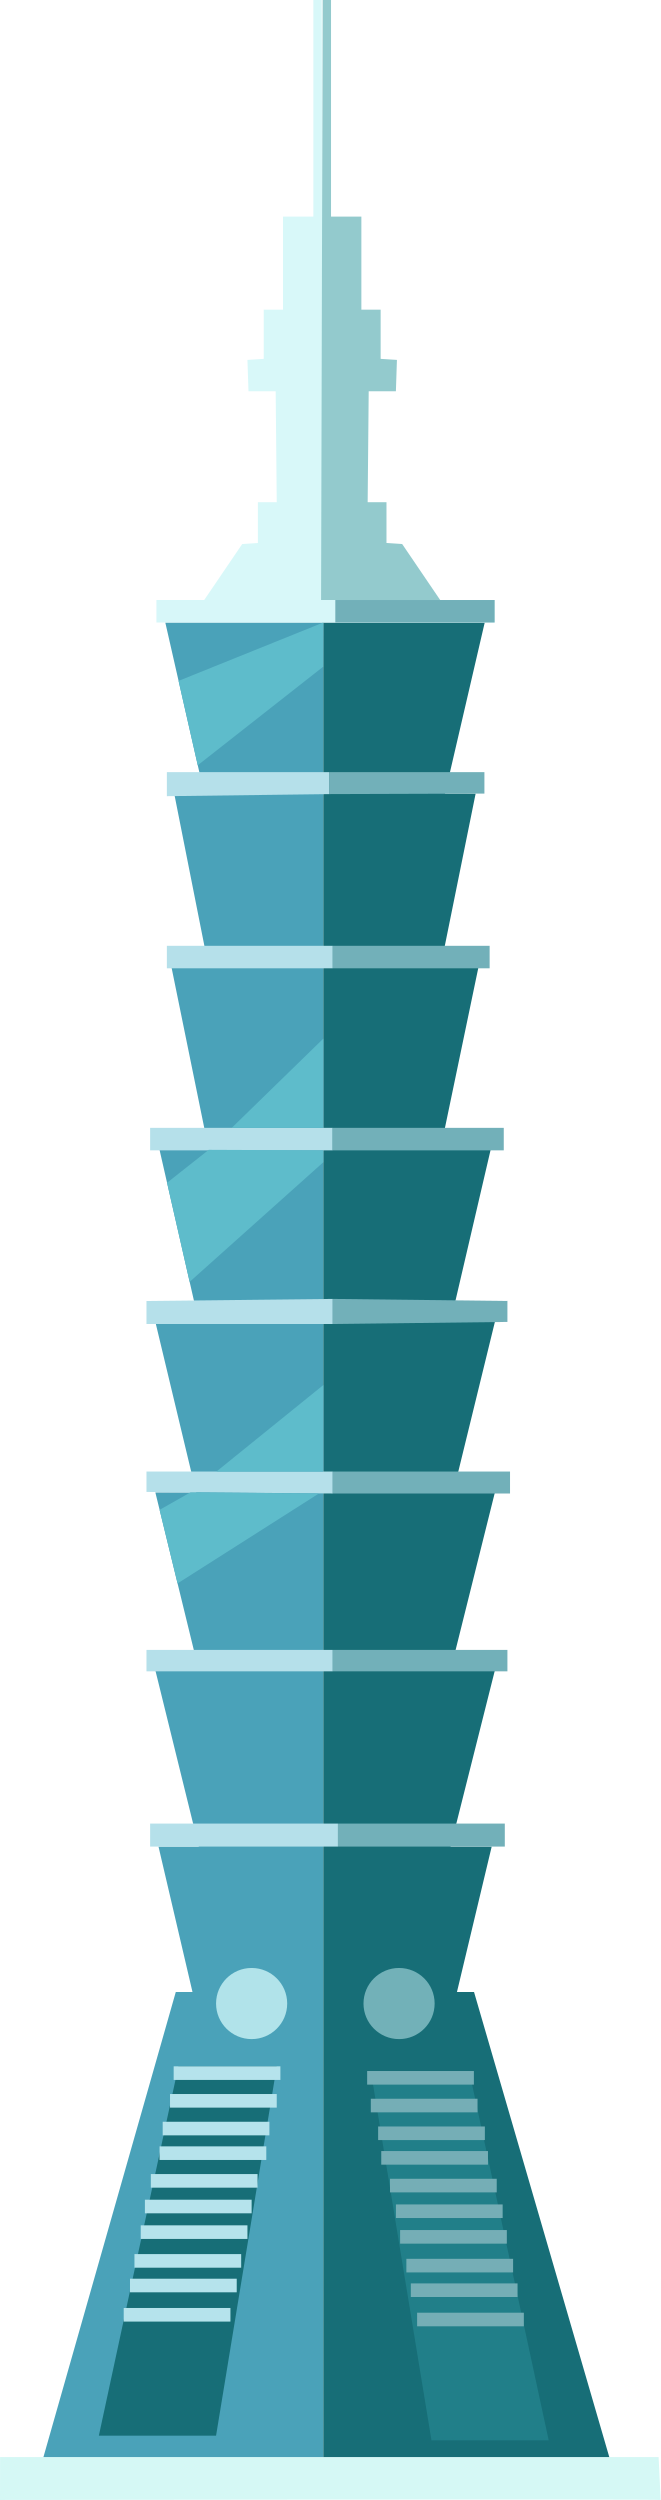
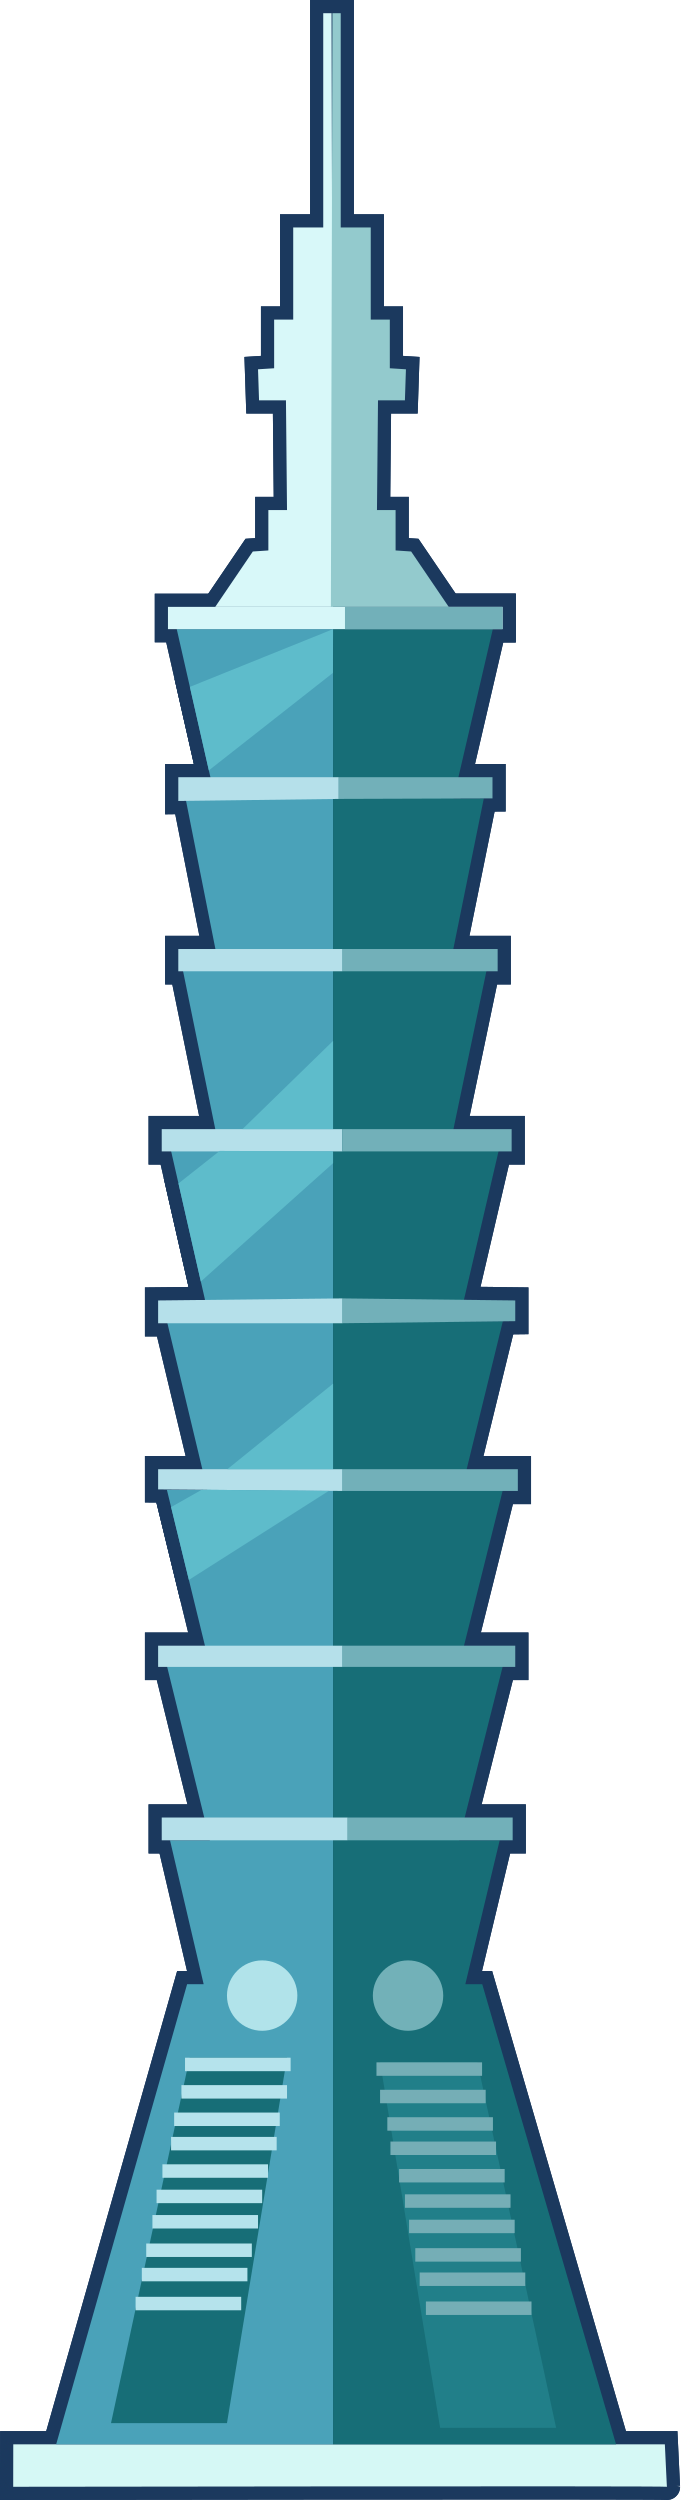
- <svg xmlns="http://www.w3.org/2000/svg" id="Layer_2" data-name="Layer 2" viewBox="0 0 247.81 937.69">
+ <svg xmlns="http://www.w3.org/2000/svg" id="Layer_2" data-name="Layer 2" viewBox="0 0 257.81 947.69">
  <defs>
-     <style>.cls-1{fill:#d5f8f5;}.cls-2{fill:#4aa2b9;}.cls-3{fill:#176e77;}.cls-4{fill:#b1e3ea;}.cls-5{fill:#b5e3ec;}.cls-6{fill:#72b1b8;}.cls-7{fill:#217f89;}.cls-8{fill:#75aeb6;}.cls-9{fill:#d7f7f9;}.cls-10{fill:#d8f8f9;}.cls-11{fill:#93cacd;}.cls-12{fill:#72b0b9;}.cls-13{fill:#b5e0ea;}.cls-14{fill:#5ebccb;}</style>
+     <style>.cls-1{fill:none;stroke:#1b395e;stroke-width:10px;}.cls-2{fill:#d5f8f5;}.cls-3{fill:#4aa2b9;}.cls-4{fill:#176e77;}.cls-5{fill:#b1e3ea;}.cls-6{fill:#b5e3ec;}.cls-7{fill:#72b1b8;}.cls-8{fill:#217f89;}.cls-9{fill:#75aeb6;}.cls-10{fill:#d7f7f9;}.cls-11{fill:#d8f8f9;}.cls-12{fill:#93cacd;}.cls-13{fill:#72b0b9;}.cls-14{fill:#b5e0ea;}.cls-15{fill:#5ebccb;}</style>
  </defs>
-   <path class="cls-1" d="M116.19,968.3s247.81-.39,247.81,0-.78-16.09-.78-16.09h-247Z" transform="translate(-116.19 -30.62)" />
-   <polygon class="cls-2" points="16.29 921.59 65.93 747.16 72.2 747.16 59.45 692.62 74.56 692.62 58.27 626.5 74.56 626.5 58.27 559.78 73.58 559.78 58.27 495.82 74.56 495.82 59.84 431.27 78.29 431.27 64.36 362.99 78.29 362.99 65.34 297.65 76.59 297.65 62 233.49 121.26 233.49 121.26 921.59 16.29 921.59" />
-   <polygon class="cls-3" points="228.53 921.59 177.8 747.16 171.39 747.16 184.42 692.62 168.98 692.62 185.62 626.5 168.98 626.5 185.62 559.78 169.98 559.78 185.62 495.82 168.98 495.82 184.02 431.27 165.17 431.27 179.41 362.99 165.17 362.99 178.4 297.65 166.91 297.65 181.81 233.49 121.26 233.49 121.26 921.59 228.53 921.59" />
-   <circle class="cls-4" cx="94.38" cy="751.48" r="13.34" />
-   <polygon class="cls-3" points="66.91 775.03 103.8 775.03 81.04 913.55 37.08 913.55 66.91 775.03" />
-   <rect class="cls-5" x="65.14" y="775.03" width="40.03" height="5.1" />
-   <rect class="cls-5" x="63.77" y="785.42" width="40.03" height="5.1" />
-   <rect class="cls-5" x="61.02" y="795.82" width="40.03" height="5.1" />
-   <rect class="cls-5" x="59.85" y="805.05" width="40.03" height="5.1" />
-   <rect class="cls-5" x="56.57" y="815.44" width="40.03" height="5.1" />
-   <rect class="cls-5" x="54.35" y="825.06" width="40.03" height="5.1" />
-   <rect class="cls-5" x="52.78" y="834.67" width="40.03" height="5.1" />
-   <rect class="cls-5" x="50.43" y="845.46" width="40.03" height="5.1" />
-   <rect class="cls-5" x="48.76" y="854.69" width="40.03" height="5.1" />
-   <rect class="cls-5" x="46.4" y="865.67" width="40.03" height="5.1" />
-   <circle class="cls-6" cx="149.68" cy="751.48" r="13.34" />
-   <polygon class="cls-7" points="175.97 776.79 139.09 776.79 161.84 915.31 205.8 915.31 175.97 776.79" />
-   <rect class="cls-8" x="253.9" y="807.41" width="40.03" height="5.1" transform="translate(431.64 1589.3) rotate(-180)" />
-   <rect class="cls-8" x="255.28" y="817.81" width="40.03" height="5.1" transform="translate(434.39 1610.1) rotate(-180)" />
-   <rect class="cls-8" x="258.02" y="828.21" width="40.03" height="5.1" transform="translate(439.88 1630.9) rotate(-180)" />
-   <rect class="cls-8" x="259.2" y="837.43" width="40.03" height="5.1" transform="translate(442.23 1649.34) rotate(-180)" />
-   <rect class="cls-8" x="262.47" y="847.83" width="40.03" height="5.1" transform="translate(448.78 1670.14) rotate(-180)" />
-   <rect class="cls-8" x="264.69" y="857.44" width="40.03" height="5.1" transform="translate(453.22 1689.37) rotate(-180)" />
-   <rect class="cls-8" x="266.26" y="867.06" width="40.03" height="5.1" transform="translate(456.36 1708.6) rotate(-180)" />
-   <rect class="cls-8" x="268.62" y="877.85" width="40.03" height="5.1" transform="translate(461.07 1730.18) rotate(-180)" />
-   <rect class="cls-8" x="270.29" y="887.07" width="40.03" height="5.1" transform="translate(464.41 1748.62) rotate(-180)" />
-   <rect class="cls-8" x="272.64" y="898.06" width="40.03" height="5.1" transform="translate(469.12 1770.6) rotate(-180)" />
-   <rect class="cls-9" x="58.67" y="225.05" width="126.85" height="8.44" />
-   <polygon class="cls-10" points="117.53 0 120.67 0 121.26 225.05 76.59 225.05 90.84 204.06 96.73 203.66 96.73 188.36 103.8 188.36 103.4 146.76 93.2 146.76 92.81 134.99 98.92 134.6 98.92 116.16 106.15 116.16 106.15 81.23 117.53 81.23 117.53 0" />
-   <polygon class="cls-11" points="124.16 0 121.02 0 120.43 225.05 165.1 225.05 150.85 204.06 144.96 203.66 144.96 188.36 137.9 188.36 138.29 146.76 148.49 146.76 148.88 134.99 142.77 134.6 142.77 116.16 135.54 116.16 135.54 81.23 124.16 81.23 124.16 0" />
-   <rect class="cls-12" x="125.77" y="225.05" width="59.75" height="8.44" />
-   <polygon class="cls-13" points="62.59 289.61 123.42 289.61 123.42 297.85 62.59 298.63 62.59 289.61" />
-   <polygon class="cls-12" points="181.69 289.61 181.69 297.65 123.42 297.85 123.42 289.61 181.69 289.61" />
-   <rect class="cls-12" x="124.79" y="354.75" width="58.86" height="8.44" />
-   <rect class="cls-13" x="62.59" y="354.75" width="62.2" height="8.44" />
-   <rect class="cls-13" x="56.31" y="423.03" width="68.48" height="8.44" />
-   <rect class="cls-12" x="124.79" y="423.03" width="64.16" height="8.44" />
-   <polygon class="cls-12" points="124.79 487.19 124.79 496.61 190.32 495.82 190.32 487.97 124.79 487.19" />
-   <polygon class="cls-13" points="54.94 487.97 124.79 487.19 124.79 496.61 54.94 496.61 54.94 487.97" />
-   <rect class="cls-12" x="124.79" y="551.94" width="66.51" height="8.24" />
-   <polygon class="cls-13" points="54.94 551.94 124.79 551.94 124.79 560.18 54.94 559.59 54.94 551.94" />
-   <rect class="cls-12" x="124.79" y="618.84" width="65.53" height="8.04" />
-   <rect class="cls-13" x="54.94" y="618.84" width="69.85" height="8.04" />
-   <rect class="cls-12" x="126.75" y="683.98" width="62.59" height="8.63" />
-   <rect class="cls-13" x="56.31" y="683.98" width="70.44" height="8.63" />
-   <polygon class="cls-14" points="59.87 566.3 66.6 593.9 119.59 560.18 71.47 559.73 59.87 566.3" />
-   <polygon class="cls-14" points="81.18 551.94 121.26 519.51 121.26 551.94 81.18 551.94" />
-   <polygon class="cls-14" points="62.66 443.62 71.13 480.79 121.26 435.93 121.26 431.46 78.29 431.27 62.66 443.62" />
-   <polygon class="cls-14" points="86.92 423.03 121.26 389.57 121.26 423.03 86.92 423.03" />
-   <polygon class="cls-14" points="66.98 255.38 121.26 233.49 121.21 250.07 74.17 287.03 66.98 255.38" />
+   <path class="cls-1" d="M116.19,968.3s247.81-.39,247.81,0-.78-16.09-.78-16.09h-247Z" transform="translate(-111.19 -25.62)" />
+   <path class="cls-1" d="M116.19,968.3s247.81-.39,247.81,0-.78-16.09-.78-16.09h-247Z" transform="translate(-111.19 -25.62)" />
+   <polygon class="cls-1" points="21.29 926.59 70.93 752.16 77.2 752.16 64.45 697.62 79.56 697.62 63.27 631.5 79.56 631.5 63.27 564.78 78.58 564.78 63.27 500.82 79.56 500.82 64.84 436.27 83.29 436.27 69.36 367.99 83.29 367.99 70.34 302.65 81.59 302.65 67 238.49 126.26 238.49 126.26 926.59 21.29 926.59" />
+   <polygon class="cls-1" points="21.29 926.59 70.93 752.16 77.2 752.16 64.45 697.62 79.56 697.62 63.27 631.5 79.56 631.5 63.27 564.78 78.58 564.78 63.27 500.82 79.56 500.82 64.84 436.27 83.29 436.27 69.36 367.99 83.29 367.99 70.34 302.65 81.59 302.65 67 238.49 126.26 238.49 126.26 926.59 21.29 926.59" />
+   <polygon class="cls-1" points="233.53 926.59 182.8 752.16 176.39 752.16 189.42 697.62 173.98 697.62 190.62 631.5 173.98 631.5 190.62 564.78 174.98 564.78 190.62 500.82 173.98 500.82 189.02 436.27 170.17 436.27 184.41 367.99 170.17 367.99 183.4 302.65 171.91 302.65 186.81 238.49 126.26 238.49 126.26 926.59 233.53 926.59" />
+   <polygon class="cls-1" points="233.53 926.59 182.8 752.16 176.39 752.16 189.42 697.62 173.98 697.62 190.62 631.5 173.98 631.5 190.62 564.78 174.98 564.78 190.62 500.82 173.98 500.82 189.02 436.27 170.17 436.27 184.41 367.99 170.17 367.99 183.4 302.65 171.91 302.65 186.81 238.49 126.26 238.49 126.26 926.59 233.53 926.59" />
+   <circle class="cls-1" cx="99.38" cy="756.48" r="13.34" />
+   <circle class="cls-1" cx="99.38" cy="756.48" r="13.34" />
+   <polygon class="cls-1" points="71.91 780.03 108.8 780.03 86.04 918.55 42.08 918.55 71.91 780.03" />
+   <polygon class="cls-1" points="71.91 780.03 108.8 780.03 86.04 918.55 42.08 918.55 71.91 780.03" />
+   <rect class="cls-1" x="70.14" y="780.03" width="40.03" height="5.1" />
+   <rect class="cls-1" x="70.14" y="780.03" width="40.03" height="5.1" />
+   <rect class="cls-1" x="68.77" y="790.42" width="40.03" height="5.1" />
+   <rect class="cls-1" x="68.77" y="790.42" width="40.03" height="5.1" />
+   <rect class="cls-1" x="66.02" y="800.82" width="40.03" height="5.1" />
+   <rect class="cls-1" x="66.02" y="800.82" width="40.03" height="5.1" />
+   <rect class="cls-1" x="64.85" y="810.05" width="40.03" height="5.1" />
+   <rect class="cls-1" x="64.85" y="810.05" width="40.03" height="5.1" />
+   <rect class="cls-1" x="61.57" y="820.44" width="40.03" height="5.1" />
+   <rect class="cls-1" x="61.57" y="820.44" width="40.03" height="5.1" />
+   <rect class="cls-1" x="59.35" y="830.06" width="40.03" height="5.1" />
+   <rect class="cls-1" x="59.35" y="830.06" width="40.03" height="5.1" />
+   <rect class="cls-1" x="57.78" y="839.67" width="40.03" height="5.1" />
+   <rect class="cls-1" x="57.78" y="839.67" width="40.03" height="5.1" />
+   <rect class="cls-1" x="55.43" y="850.46" width="40.03" height="5.1" />
+   <rect class="cls-1" x="55.43" y="850.46" width="40.03" height="5.1" />
+   <rect class="cls-1" x="53.76" y="859.69" width="40.03" height="5.1" />
+   <rect class="cls-1" x="53.76" y="859.69" width="40.03" height="5.1" />
+   <rect class="cls-1" x="51.4" y="870.67" width="40.03" height="5.1" />
+   <rect class="cls-1" x="51.4" y="870.67" width="40.03" height="5.1" />
+   <circle class="cls-1" cx="154.68" cy="756.48" r="13.34" />
+   <circle class="cls-1" cx="154.68" cy="756.48" r="13.34" />
+   <polygon class="cls-1" points="180.97 781.79 144.09 781.79 166.84 920.31 210.8 920.31 180.97 781.79" />
+   <polygon class="cls-1" points="180.97 781.79 144.09 781.79 166.84 920.31 210.8 920.31 180.97 781.79" />
+   <rect class="cls-1" x="142.71" y="781.79" width="40.03" height="5.1" />
+   <rect class="cls-1" x="142.71" y="781.79" width="40.03" height="5.1" />
+   <rect class="cls-1" x="144.08" y="792.19" width="40.03" height="5.1" />
+   <rect class="cls-1" x="144.08" y="792.19" width="40.03" height="5.1" />
+   <rect class="cls-1" x="146.83" y="802.59" width="40.03" height="5.1" />
+   <rect class="cls-1" x="146.83" y="802.59" width="40.03" height="5.1" />
+   <rect class="cls-1" x="148.01" y="811.81" width="40.03" height="5.1" />
+   <rect class="cls-1" x="148.01" y="811.81" width="40.03" height="5.1" />
+   <rect class="cls-1" x="151.28" y="822.21" width="40.03" height="5.1" />
+   <rect class="cls-1" x="151.28" y="822.21" width="40.03" height="5.1" />
+   <rect class="cls-1" x="153.5" y="831.82" width="40.03" height="5.1" />
+   <rect class="cls-1" x="153.5" y="831.82" width="40.03" height="5.1" />
+   <rect class="cls-1" x="155.07" y="841.44" width="40.03" height="5.1" />
+   <rect class="cls-1" x="155.07" y="841.44" width="40.03" height="5.1" />
+   <rect class="cls-1" x="157.43" y="852.23" width="40.03" height="5.1" />
+   <rect class="cls-1" x="157.43" y="852.23" width="40.03" height="5.1" />
+   <rect class="cls-1" x="159.09" y="861.45" width="40.03" height="5.1" />
+   <rect class="cls-1" x="159.09" y="861.45" width="40.03" height="5.1" />
+   <rect class="cls-1" x="161.45" y="872.44" width="40.03" height="5.1" />
+   <rect class="cls-1" x="161.45" y="872.44" width="40.03" height="5.1" />
+   <rect class="cls-1" x="63.67" y="230.05" width="126.85" height="8.44" />
+   <rect class="cls-1" x="63.67" y="230.05" width="126.85" height="8.44" />
+   <polygon class="cls-1" points="122.53 5 125.67 5 126.26 230.05 81.59 230.05 95.84 209.06 101.73 208.66 101.73 193.36 108.8 193.36 108.4 151.76 98.2 151.76 97.81 139.99 103.92 139.6 103.92 121.16 111.15 121.16 111.15 86.23 122.53 86.23 122.53 5" />
+   <polygon class="cls-1" points="122.53 5 125.67 5 126.26 230.05 81.59 230.05 95.84 209.06 101.73 208.66 101.73 193.36 108.8 193.36 108.4 151.76 98.2 151.76 97.81 139.99 103.92 139.6 103.92 121.16 111.15 121.16 111.15 86.23 122.53 86.23 122.53 5" />
+   <polygon class="cls-1" points="129.16 5 126.02 5 125.43 230.05 170.1 230.05 155.85 209.06 149.96 208.66 149.96 193.36 142.9 193.36 143.29 151.76 153.49 151.76 153.88 139.99 147.77 139.6 147.77 121.16 140.54 121.16 140.54 86.23 129.16 86.23 129.16 5" />
+   <polygon class="cls-1" points="129.16 5 126.02 5 125.43 230.05 170.1 230.05 155.85 209.06 149.96 208.66 149.96 193.36 142.9 193.36 143.29 151.76 153.49 151.76 153.88 139.99 147.77 139.6 147.77 121.16 140.54 121.16 140.54 86.23 129.16 86.23 129.16 5" />
+   <rect class="cls-1" x="130.77" y="230.05" width="59.75" height="8.44" />
+   <rect class="cls-1" x="130.77" y="230.05" width="59.75" height="8.44" />
+   <polygon class="cls-1" points="67.59 294.61 128.42 294.61 128.42 302.85 67.59 303.63 67.59 294.61" />
+   <polygon class="cls-1" points="67.59 294.61 128.42 294.61 128.42 302.85 67.59 303.63 67.59 294.61" />
+   <polygon class="cls-1" points="186.69 294.61 186.69 302.65 128.42 302.85 128.42 294.61 186.69 294.61" />
+   <polygon class="cls-1" points="186.69 294.61 186.69 302.65 128.42 302.85 128.42 294.61 186.69 294.61" />
+   <rect class="cls-1" x="129.79" y="359.75" width="58.86" height="8.44" />
+   <rect class="cls-1" x="129.79" y="359.75" width="58.86" height="8.44" />
+   <rect class="cls-1" x="67.59" y="359.75" width="62.2" height="8.44" />
+   <rect class="cls-1" x="67.59" y="359.75" width="62.2" height="8.44" />
+   <rect class="cls-1" x="61.31" y="428.03" width="68.48" height="8.44" />
+   <rect class="cls-1" x="61.31" y="428.03" width="68.48" height="8.44" />
+   <rect class="cls-1" x="129.79" y="428.03" width="64.16" height="8.44" />
+   <rect class="cls-1" x="129.79" y="428.03" width="64.16" height="8.44" />
+   <polygon class="cls-1" points="129.79 492.19 129.79 501.61 195.32 500.82 195.32 492.97 129.79 492.19" />
+   <polygon class="cls-1" points="129.79 492.19 129.79 501.61 195.32 500.82 195.32 492.97 129.79 492.19" />
+   <polygon class="cls-1" points="59.94 492.97 129.79 492.19 129.79 501.61 59.94 501.61 59.94 492.97" />
+   <polygon class="cls-1" points="59.94 492.97 129.79 492.19 129.79 501.61 59.94 501.61 59.94 492.97" />
+   <rect class="cls-1" x="129.79" y="556.94" width="66.51" height="8.24" />
+   <rect class="cls-1" x="129.79" y="556.94" width="66.51" height="8.24" />
+   <polygon class="cls-1" points="59.94 556.94 129.79 556.94 129.79 565.18 59.94 564.59 59.94 556.94" />
+   <polygon class="cls-1" points="59.94 556.94 129.79 556.94 129.79 565.18 59.94 564.59 59.94 556.94" />
+   <rect class="cls-1" x="129.79" y="623.84" width="65.53" height="8.04" />
+   <rect class="cls-1" x="129.79" y="623.84" width="65.53" height="8.04" />
+   <rect class="cls-1" x="59.94" y="623.84" width="69.85" height="8.04" />
+   <rect class="cls-1" x="59.94" y="623.84" width="69.85" height="8.04" />
+   <rect class="cls-1" x="131.75" y="688.98" width="62.59" height="8.63" />
+   <rect class="cls-1" x="131.75" y="688.98" width="62.59" height="8.63" />
+   <rect class="cls-1" x="61.31" y="688.98" width="70.44" height="8.63" />
+   <rect class="cls-1" x="61.31" y="688.98" width="70.44" height="8.63" />
+   <polygon class="cls-1" points="64.86 571.3 71.6 598.9 124.59 565.18 76.47 564.73 64.86 571.3" />
+   <polygon class="cls-1" points="64.86 571.3 71.6 598.9 124.59 565.18 76.47 564.73 64.86 571.3" />
+   <polygon class="cls-1" points="86.18 556.94 126.26 524.51 126.26 556.94 86.18 556.94" />
+   <polygon class="cls-1" points="86.18 556.94 126.26 524.51 126.26 556.94 86.18 556.94" />
+   <polygon class="cls-1" points="67.66 448.62 76.13 485.79 126.26 440.93 126.26 436.46 83.29 436.27 67.66 448.62" />
+   <polygon class="cls-1" points="67.66 448.62 76.13 485.79 126.26 440.93 126.26 436.46 83.29 436.27 67.66 448.62" />
+   <polygon class="cls-1" points="91.92 428.03 126.26 394.57 126.26 428.03 91.92 428.03" />
+   <polygon class="cls-1" points="91.92 428.03 126.26 394.57 126.26 428.03 91.92 428.03" />
+   <polygon class="cls-1" points="71.98 260.38 126.26 238.49 126.21 255.07 79.17 292.03 71.98 260.38" />
+   <polygon class="cls-1" points="71.98 260.38 126.26 238.49 126.21 255.07 79.17 292.03 71.98 260.38" />
+   <path class="cls-2" d="M116.19,968.3s247.81-.39,247.81,0-.78-16.09-.78-16.09h-247Z" transform="translate(-111.19 -25.62)" />
+   <polygon class="cls-3" points="21.29 926.59 70.93 752.16 77.2 752.16 64.45 697.62 79.56 697.62 63.27 631.5 79.56 631.5 63.27 564.78 78.58 564.78 63.27 500.82 79.56 500.82 64.84 436.27 83.29 436.27 69.36 367.99 83.29 367.99 70.34 302.65 81.59 302.65 67 238.49 126.26 238.49 126.26 926.59 21.29 926.59" />
+   <polygon class="cls-4" points="233.53 926.59 182.8 752.16 176.39 752.16 189.42 697.62 173.98 697.62 190.62 631.5 173.98 631.5 190.62 564.78 174.98 564.78 190.62 500.82 173.98 500.82 189.02 436.27 170.17 436.27 184.41 367.99 170.17 367.99 183.4 302.65 171.91 302.65 186.81 238.49 126.26 238.49 126.26 926.59 233.53 926.59" />
+   <circle class="cls-5" cx="99.38" cy="756.48" r="13.34" />
+   <polygon class="cls-4" points="71.91 780.03 108.8 780.03 86.04 918.55 42.08 918.55 71.91 780.03" />
+   <rect class="cls-6" x="70.14" y="780.03" width="40.03" height="5.1" />
+   <rect class="cls-6" x="68.77" y="790.42" width="40.03" height="5.1" />
+   <rect class="cls-6" x="66.02" y="800.82" width="40.03" height="5.1" />
+   <rect class="cls-6" x="64.85" y="810.05" width="40.03" height="5.1" />
+   <rect class="cls-6" x="61.57" y="820.44" width="40.03" height="5.1" />
+   <rect class="cls-6" x="59.35" y="830.06" width="40.03" height="5.1" />
+   <rect class="cls-6" x="57.78" y="839.67" width="40.03" height="5.1" />
+   <rect class="cls-6" x="55.43" y="850.46" width="40.03" height="5.1" />
+   <rect class="cls-6" x="53.76" y="859.69" width="40.03" height="5.1" />
+   <rect class="cls-6" x="51.4" y="870.67" width="40.03" height="5.1" />
+   <circle class="cls-7" cx="154.68" cy="756.48" r="13.34" />
+   <polygon class="cls-8" points="180.97 781.79 144.09 781.79 166.84 920.31 210.8 920.31 180.97 781.79" />
+   <rect class="cls-9" x="142.71" y="781.79" width="40.03" height="5.1" />
+   <rect class="cls-9" x="144.08" y="792.19" width="40.03" height="5.1" />
+   <rect class="cls-9" x="146.83" y="802.59" width="40.03" height="5.1" />
+   <rect class="cls-9" x="148.01" y="811.81" width="40.03" height="5.1" />
+   <rect class="cls-9" x="151.28" y="822.21" width="40.03" height="5.1" />
+   <rect class="cls-9" x="153.5" y="831.82" width="40.03" height="5.1" />
+   <rect class="cls-9" x="155.07" y="841.44" width="40.03" height="5.1" />
+   <rect class="cls-9" x="157.43" y="852.23" width="40.03" height="5.1" />
+   <rect class="cls-9" x="159.09" y="861.45" width="40.03" height="5.1" />
+   <rect class="cls-9" x="161.45" y="872.44" width="40.03" height="5.1" />
+   <rect class="cls-10" x="63.67" y="230.05" width="126.85" height="8.44" />
+   <polygon class="cls-11" points="122.53 5 125.67 5 126.26 230.05 81.59 230.05 95.84 209.06 101.73 208.66 101.73 193.36 108.8 193.36 108.4 151.76 98.2 151.76 97.81 139.99 103.92 139.6 103.92 121.16 111.15 121.16 111.15 86.23 122.53 86.23 122.53 5" />
+   <polygon class="cls-12" points="129.16 5 126.02 5 125.43 230.05 170.1 230.05 155.85 209.06 149.96 208.66 149.96 193.36 142.9 193.36 143.29 151.76 153.49 151.76 153.88 139.99 147.77 139.6 147.77 121.16 140.54 121.16 140.54 86.23 129.16 86.23 129.16 5" />
+   <rect class="cls-13" x="130.77" y="230.05" width="59.75" height="8.44" />
+   <polygon class="cls-14" points="67.59 294.61 128.42 294.61 128.42 302.85 67.59 303.63 67.59 294.61" />
+   <polygon class="cls-13" points="186.69 294.61 186.69 302.65 128.42 302.85 128.42 294.61 186.69 294.61" />
+   <rect class="cls-13" x="129.79" y="359.75" width="58.86" height="8.44" />
+   <rect class="cls-14" x="67.59" y="359.75" width="62.2" height="8.44" />
+   <rect class="cls-14" x="61.31" y="428.03" width="68.48" height="8.44" />
+   <rect class="cls-13" x="129.79" y="428.03" width="64.16" height="8.44" />
+   <polygon class="cls-13" points="129.79 492.19 129.79 501.61 195.32 500.82 195.32 492.97 129.79 492.19" />
+   <polygon class="cls-14" points="59.94 492.97 129.79 492.19 129.79 501.61 59.94 501.61 59.94 492.97" />
+   <rect class="cls-13" x="129.79" y="556.94" width="66.51" height="8.24" />
+   <polygon class="cls-14" points="59.94 556.94 129.79 556.94 129.79 565.18 59.94 564.59 59.94 556.94" />
+   <rect class="cls-13" x="129.79" y="623.84" width="65.53" height="8.04" />
+   <rect class="cls-14" x="59.94" y="623.84" width="69.85" height="8.04" />
+   <rect class="cls-13" x="131.75" y="688.98" width="62.59" height="8.63" />
+   <rect class="cls-14" x="61.31" y="688.98" width="70.44" height="8.63" />
+   <polygon class="cls-15" points="64.86 571.3 71.6 598.9 124.59 565.18 76.47 564.73 64.86 571.3" />
+   <polygon class="cls-15" points="86.18 556.94 126.26 524.51 126.26 556.94 86.18 556.94" />
+   <polygon class="cls-15" points="67.66 448.62 76.13 485.79 126.26 440.93 126.26 436.46 83.29 436.27 67.66 448.62" />
+   <polygon class="cls-15" points="91.92 428.03 126.26 394.57 126.26 428.03 91.92 428.03" />
+   <polygon class="cls-15" points="71.98 260.38 126.26 238.49 126.21 255.07 79.17 292.03 71.98 260.38" />
</svg>
